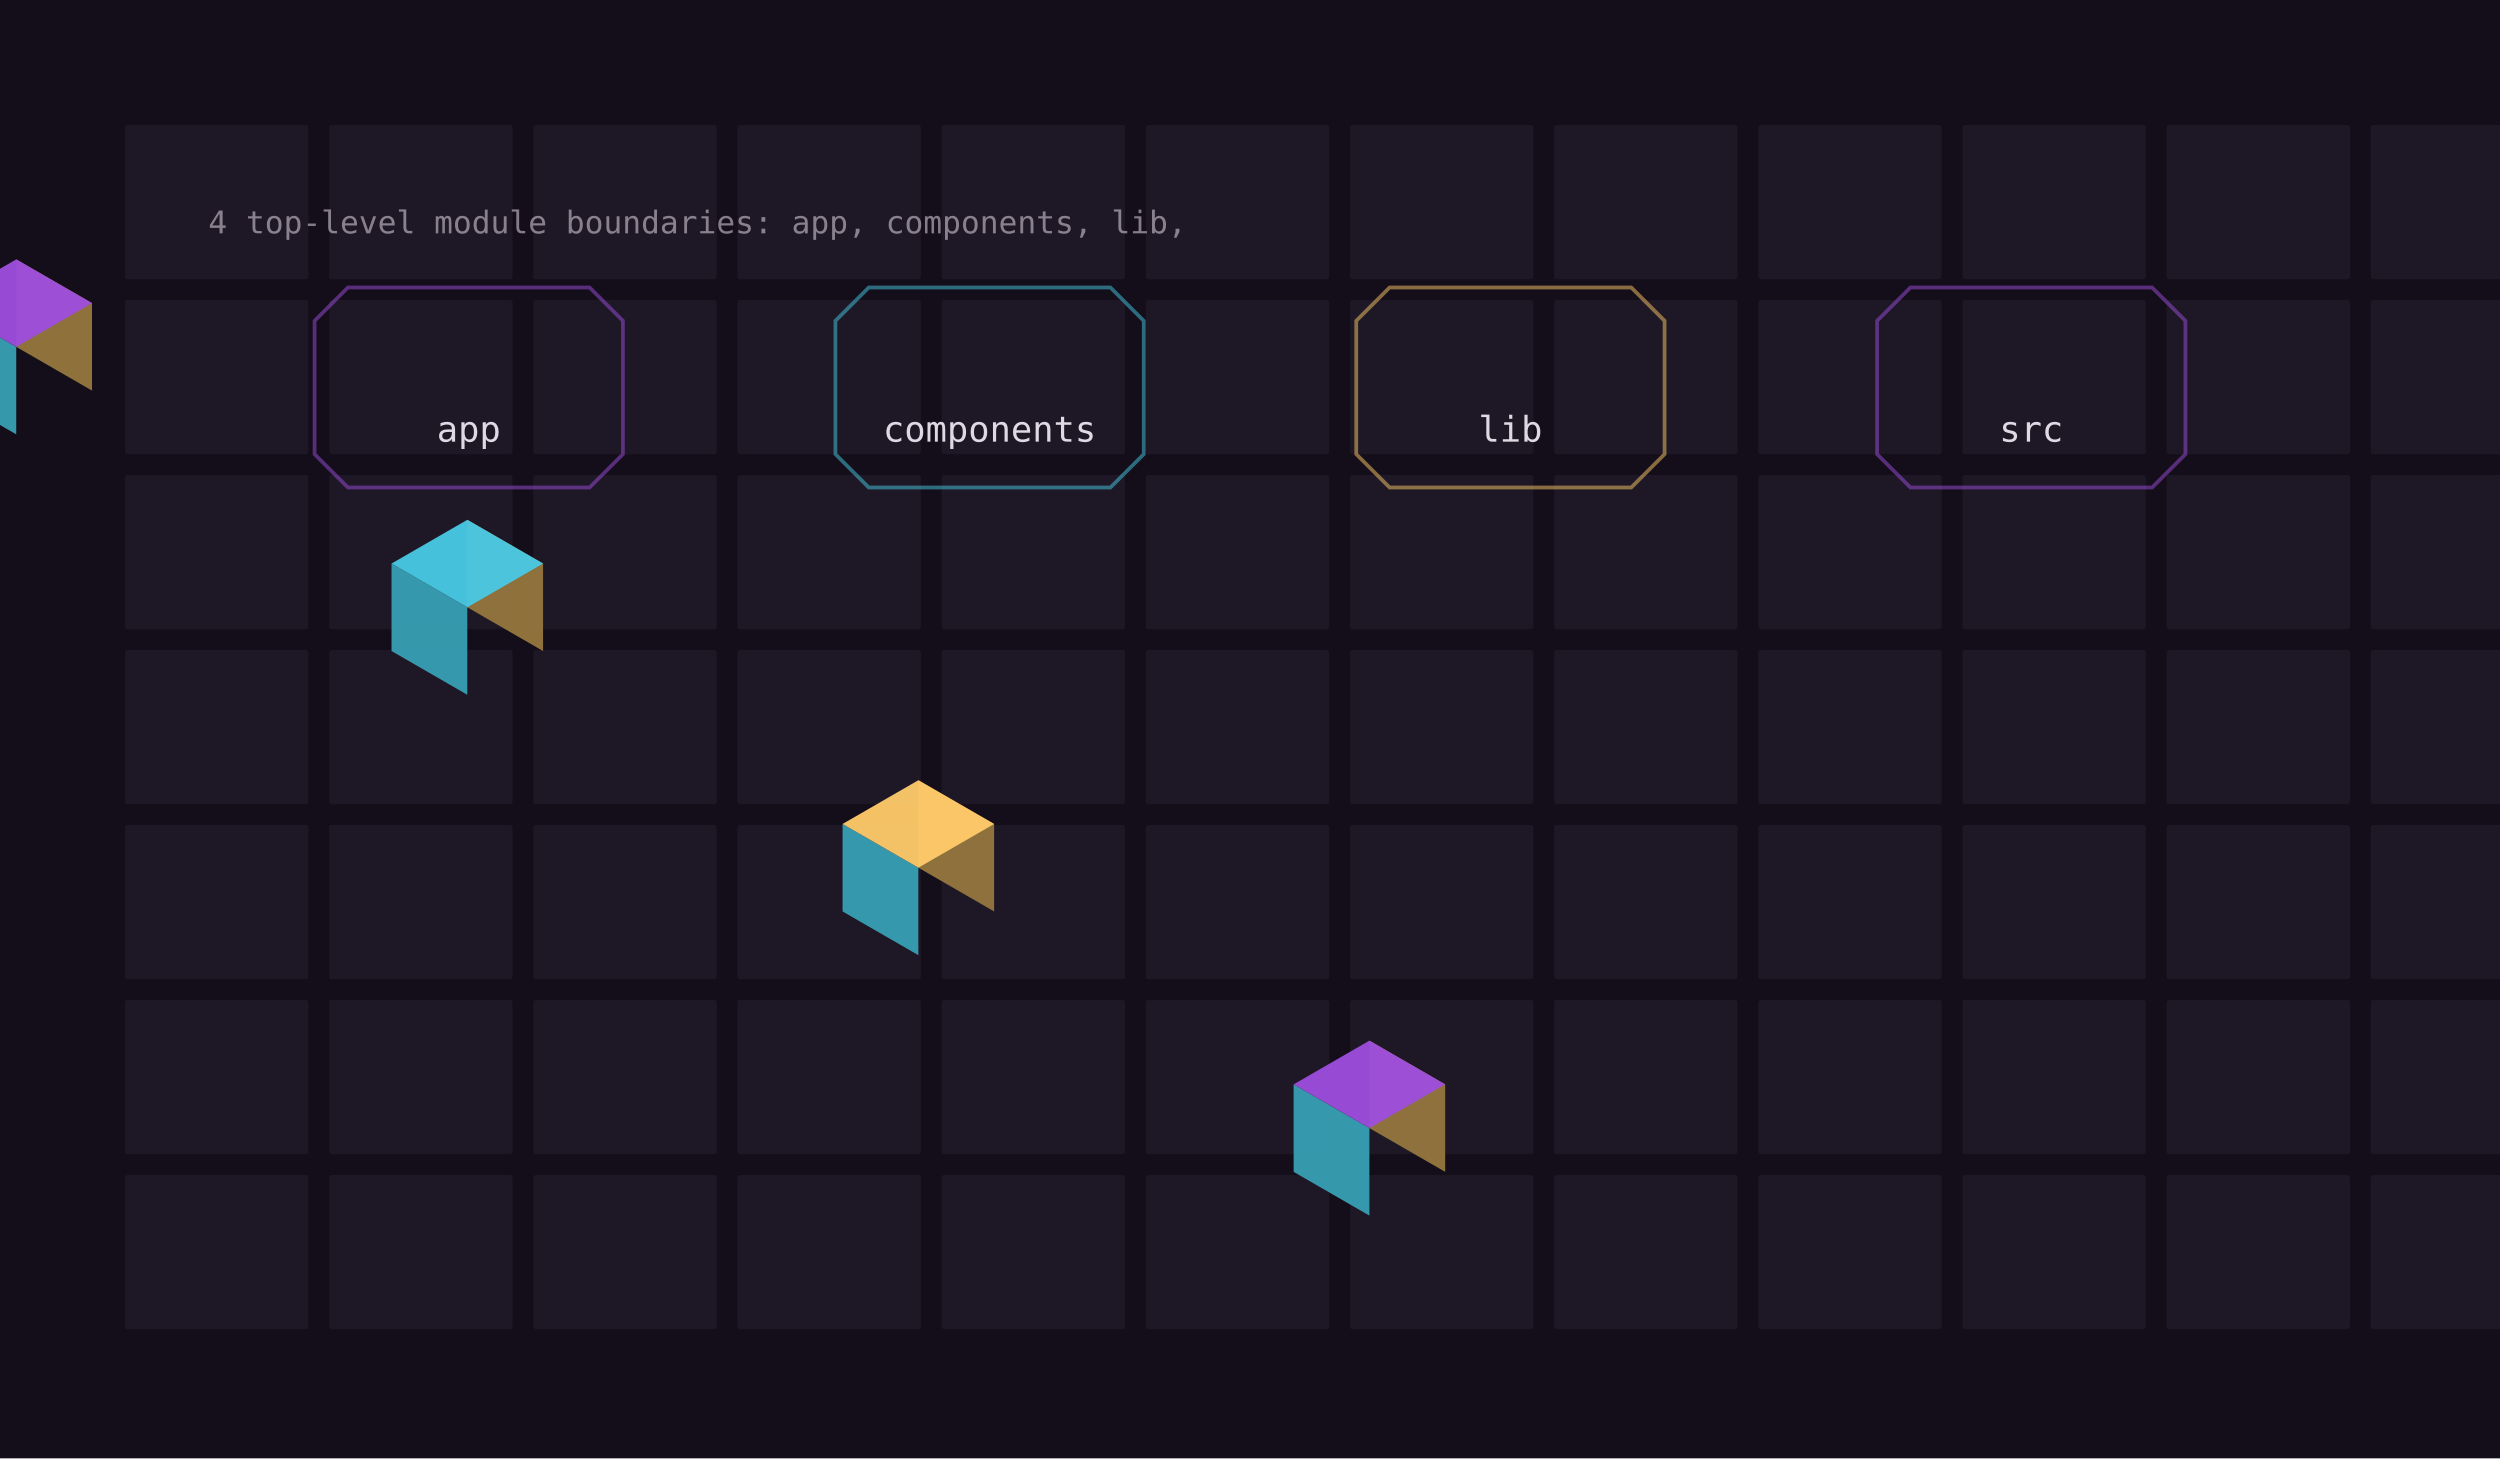
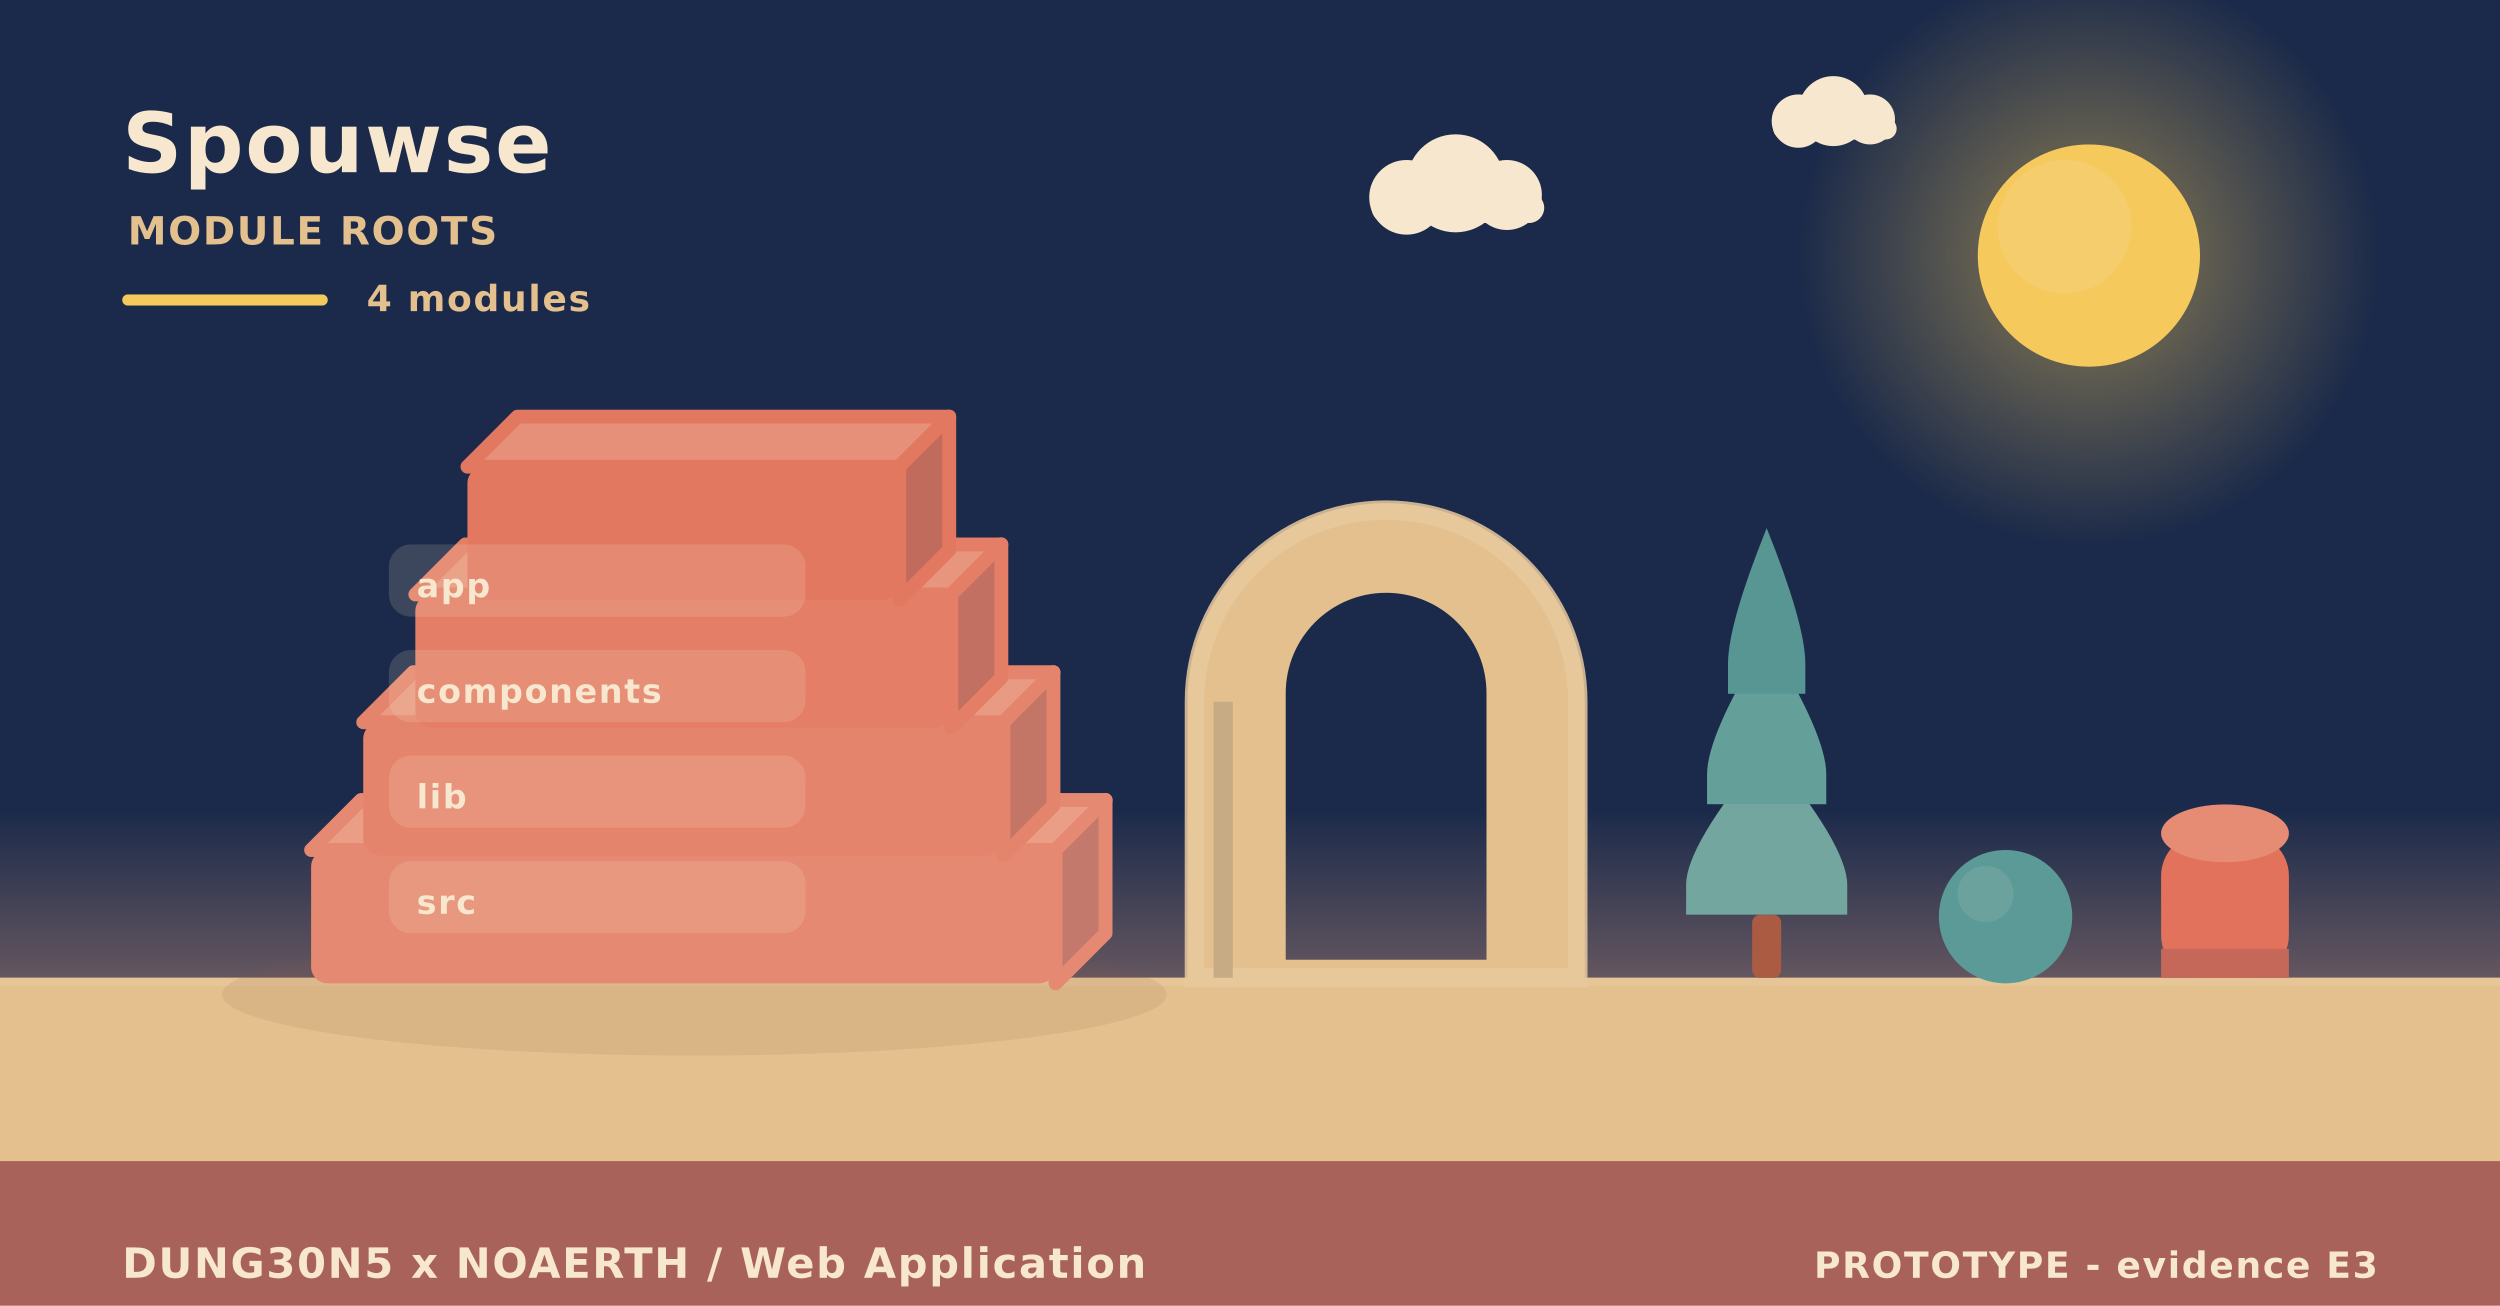
- <svg xmlns="http://www.w3.org/2000/svg" viewBox="0 0 1200 700" width="1200" height="700" role="img" aria-label="Spouwse architecture">
-   <rect width="1200" height="700" fill="#140d1a" />
-   <defs>
-     <linearGradient id="ga" x1="0" y1="0" x2="1" y2="1">
-       <stop offset="0%" stop-color="#9d4edd" />
-       <stop offset="100%" stop-color="#48cae4" />
-     </linearGradient>
-   </defs>
-   <rect x="60.00" y="60.00" width="88.00" height="74.00" rx="1.20" fill="#f4eef8" opacity="0.05" />
-   <rect x="158.00" y="60.00" width="88.00" height="74.00" rx="1.20" fill="#f4eef8" opacity="0.05" />
-   <rect x="256.00" y="60.00" width="88.00" height="74.00" rx="1.20" fill="#f4eef8" opacity="0.05" />
-   <rect x="354.00" y="60.00" width="88.00" height="74.00" rx="1.20" fill="#f4eef8" opacity="0.05" />
-   <rect x="452.00" y="60.00" width="88.00" height="74.00" rx="1.20" fill="#f4eef8" opacity="0.05" />
-   <rect x="550.00" y="60.00" width="88.00" height="74.00" rx="1.20" fill="#f4eef8" opacity="0.05" />
-   <rect x="648.00" y="60.00" width="88.00" height="74.00" rx="1.20" fill="#f4eef8" opacity="0.05" />
-   <rect x="746.00" y="60.00" width="88.00" height="74.00" rx="1.20" fill="#f4eef8" opacity="0.05" />
-   <rect x="844.00" y="60.00" width="88.00" height="74.00" rx="1.20" fill="#f4eef8" opacity="0.05" />
-   <rect x="942.00" y="60.00" width="88.00" height="74.00" rx="1.20" fill="#f4eef8" opacity="0.05" />
-   <rect x="1040.00" y="60.00" width="88.00" height="74.00" rx="1.20" fill="#f4eef8" opacity="0.05" />
-   <rect x="1138.00" y="60.00" width="88.00" height="74.00" rx="1.20" fill="#f4eef8" opacity="0.05" />
-   <rect x="60.00" y="144.00" width="88.00" height="74.00" rx="1.20" fill="#f4eef8" opacity="0.05" />
-   <rect x="158.00" y="144.00" width="88.00" height="74.00" rx="1.20" fill="#f4eef8" opacity="0.05" />
-   <rect x="256.00" y="144.00" width="88.00" height="74.00" rx="1.20" fill="#f4eef8" opacity="0.05" />
-   <rect x="354.00" y="144.00" width="88.00" height="74.00" rx="1.20" fill="#f4eef8" opacity="0.05" />
-   <rect x="452.00" y="144.00" width="88.00" height="74.00" rx="1.20" fill="#f4eef8" opacity="0.05" />
-   <rect x="550.00" y="144.00" width="88.00" height="74.00" rx="1.20" fill="#f4eef8" opacity="0.05" />
-   <rect x="648.00" y="144.00" width="88.00" height="74.00" rx="1.20" fill="#f4eef8" opacity="0.05" />
-   <rect x="746.00" y="144.00" width="88.00" height="74.00" rx="1.20" fill="#f4eef8" opacity="0.05" />
-   <rect x="844.00" y="144.00" width="88.00" height="74.00" rx="1.20" fill="#f4eef8" opacity="0.05" />
-   <rect x="942.00" y="144.00" width="88.00" height="74.00" rx="1.20" fill="#f4eef8" opacity="0.05" />
-   <rect x="1040.00" y="144.00" width="88.00" height="74.00" rx="1.20" fill="#f4eef8" opacity="0.05" />
-   <rect x="1138.00" y="144.00" width="88.00" height="74.00" rx="1.20" fill="#f4eef8" opacity="0.05" />
-   <rect x="60.00" y="228.00" width="88.00" height="74.00" rx="1.20" fill="#f4eef8" opacity="0.05" />
-   <rect x="158.00" y="228.00" width="88.00" height="74.00" rx="1.20" fill="#f4eef8" opacity="0.05" />
-   <rect x="256.00" y="228.00" width="88.00" height="74.00" rx="1.20" fill="#f4eef8" opacity="0.05" />
-   <rect x="354.00" y="228.00" width="88.00" height="74.00" rx="1.20" fill="#f4eef8" opacity="0.05" />
-   <rect x="452.00" y="228.00" width="88.00" height="74.00" rx="1.20" fill="#f4eef8" opacity="0.05" />
-   <rect x="550.00" y="228.00" width="88.00" height="74.00" rx="1.20" fill="#f4eef8" opacity="0.05" />
-   <rect x="648.00" y="228.00" width="88.00" height="74.00" rx="1.20" fill="#f4eef8" opacity="0.05" />
-   <rect x="746.00" y="228.00" width="88.00" height="74.00" rx="1.20" fill="#f4eef8" opacity="0.05" />
-   <rect x="844.00" y="228.00" width="88.00" height="74.00" rx="1.20" fill="#f4eef8" opacity="0.05" />
-   <rect x="942.00" y="228.00" width="88.00" height="74.00" rx="1.20" fill="#f4eef8" opacity="0.05" />
-   <rect x="1040.00" y="228.00" width="88.00" height="74.00" rx="1.20" fill="#f4eef8" opacity="0.05" />
-   <rect x="1138.00" y="228.00" width="88.00" height="74.00" rx="1.20" fill="#f4eef8" opacity="0.05" />
-   <rect x="60.00" y="312.00" width="88.00" height="74.00" rx="1.20" fill="#f4eef8" opacity="0.05" />
-   <rect x="158.00" y="312.00" width="88.00" height="74.00" rx="1.20" fill="#f4eef8" opacity="0.05" />
-   <rect x="256.00" y="312.00" width="88.00" height="74.00" rx="1.20" fill="#f4eef8" opacity="0.05" />
-   <rect x="354.00" y="312.00" width="88.00" height="74.00" rx="1.20" fill="#f4eef8" opacity="0.05" />
-   <rect x="452.00" y="312.00" width="88.00" height="74.00" rx="1.20" fill="#f4eef8" opacity="0.05" />
-   <rect x="550.00" y="312.00" width="88.00" height="74.00" rx="1.20" fill="#f4eef8" opacity="0.05" />
-   <rect x="648.00" y="312.00" width="88.00" height="74.00" rx="1.20" fill="#f4eef8" opacity="0.05" />
-   <rect x="746.00" y="312.00" width="88.00" height="74.00" rx="1.20" fill="#f4eef8" opacity="0.05" />
-   <rect x="844.00" y="312.00" width="88.00" height="74.00" rx="1.20" fill="#f4eef8" opacity="0.05" />
-   <rect x="942.00" y="312.00" width="88.00" height="74.00" rx="1.20" fill="#f4eef8" opacity="0.05" />
-   <rect x="1040.00" y="312.00" width="88.00" height="74.00" rx="1.20" fill="#f4eef8" opacity="0.05" />
-   <rect x="1138.00" y="312.00" width="88.00" height="74.00" rx="1.20" fill="#f4eef8" opacity="0.05" />
-   <rect x="60.00" y="396.00" width="88.00" height="74.00" rx="1.20" fill="#f4eef8" opacity="0.05" />
-   <rect x="158.00" y="396.00" width="88.00" height="74.00" rx="1.20" fill="#f4eef8" opacity="0.05" />
-   <rect x="256.00" y="396.00" width="88.00" height="74.00" rx="1.20" fill="#f4eef8" opacity="0.05" />
-   <rect x="354.00" y="396.00" width="88.00" height="74.00" rx="1.20" fill="#f4eef8" opacity="0.05" />
-   <rect x="452.00" y="396.00" width="88.00" height="74.00" rx="1.20" fill="#f4eef8" opacity="0.05" />
-   <rect x="550.00" y="396.00" width="88.00" height="74.00" rx="1.20" fill="#f4eef8" opacity="0.05" />
-   <rect x="648.00" y="396.00" width="88.00" height="74.00" rx="1.20" fill="#f4eef8" opacity="0.05" />
-   <rect x="746.00" y="396.00" width="88.00" height="74.00" rx="1.20" fill="#f4eef8" opacity="0.05" />
-   <rect x="844.00" y="396.00" width="88.00" height="74.00" rx="1.20" fill="#f4eef8" opacity="0.05" />
-   <rect x="942.00" y="396.00" width="88.00" height="74.00" rx="1.20" fill="#f4eef8" opacity="0.05" />
-   <rect x="1040.00" y="396.00" width="88.00" height="74.00" rx="1.20" fill="#f4eef8" opacity="0.05" />
-   <rect x="1138.00" y="396.00" width="88.00" height="74.00" rx="1.20" fill="#f4eef8" opacity="0.05" />
-   <rect x="60.00" y="480.00" width="88.00" height="74.00" rx="1.20" fill="#f4eef8" opacity="0.05" />
-   <rect x="158.00" y="480.00" width="88.00" height="74.00" rx="1.20" fill="#f4eef8" opacity="0.05" />
-   <rect x="256.00" y="480.00" width="88.00" height="74.00" rx="1.20" fill="#f4eef8" opacity="0.05" />
-   <rect x="354.00" y="480.00" width="88.00" height="74.00" rx="1.20" fill="#f4eef8" opacity="0.05" />
-   <rect x="452.00" y="480.00" width="88.00" height="74.00" rx="1.20" fill="#f4eef8" opacity="0.05" />
-   <rect x="550.00" y="480.00" width="88.00" height="74.00" rx="1.20" fill="#f4eef8" opacity="0.05" />
-   <rect x="648.00" y="480.00" width="88.00" height="74.00" rx="1.20" fill="#f4eef8" opacity="0.05" />
-   <rect x="746.00" y="480.00" width="88.00" height="74.00" rx="1.20" fill="#f4eef8" opacity="0.05" />
-   <rect x="844.00" y="480.00" width="88.00" height="74.00" rx="1.20" fill="#f4eef8" opacity="0.05" />
-   <rect x="942.00" y="480.00" width="88.00" height="74.00" rx="1.20" fill="#f4eef8" opacity="0.05" />
-   <rect x="1040.00" y="480.00" width="88.00" height="74.00" rx="1.20" fill="#f4eef8" opacity="0.05" />
-   <rect x="1138.00" y="480.00" width="88.00" height="74.00" rx="1.20" fill="#f4eef8" opacity="0.05" />
-   <rect x="60.00" y="564.00" width="88.00" height="74.00" rx="1.20" fill="#f4eef8" opacity="0.05" />
-   <rect x="158.00" y="564.00" width="88.00" height="74.00" rx="1.20" fill="#f4eef8" opacity="0.05" />
-   <rect x="256.00" y="564.00" width="88.00" height="74.00" rx="1.20" fill="#f4eef8" opacity="0.05" />
-   <rect x="354.00" y="564.00" width="88.00" height="74.00" rx="1.20" fill="#f4eef8" opacity="0.05" />
-   <rect x="452.00" y="564.00" width="88.00" height="74.00" rx="1.20" fill="#f4eef8" opacity="0.05" />
-   <rect x="550.00" y="564.00" width="88.00" height="74.00" rx="1.20" fill="#f4eef8" opacity="0.05" />
-   <rect x="648.00" y="564.00" width="88.00" height="74.00" rx="1.20" fill="#f4eef8" opacity="0.05" />
-   <rect x="746.00" y="564.00" width="88.00" height="74.00" rx="1.20" fill="#f4eef8" opacity="0.05" />
-   <rect x="844.00" y="564.00" width="88.00" height="74.00" rx="1.20" fill="#f4eef8" opacity="0.05" />
-   <rect x="942.00" y="564.00" width="88.00" height="74.00" rx="1.20" fill="#f4eef8" opacity="0.05" />
-   <rect x="1040.00" y="564.00" width="88.00" height="74.00" rx="1.20" fill="#f4eef8" opacity="0.05" />
-   <rect x="1138.00" y="564.00" width="88.00" height="74.00" rx="1.20" fill="#f4eef8" opacity="0.05" />
-   <path d="M167.00,138.00 H283.00 L299.00,154.00 V218.00 L283.00,234.00 H167.00 L151.00,218.00 V154.00 Z" fill="none" stroke="rgba(157,78,221,0.550)" stroke-width="1.80" opacity="0.90" />
-   <polygon points="7.79,166.50 44.17,187.50 44.17,145.50 7.79,124.50" fill="#94763d" opacity="0.95" />
-   <polygon points="-28.58,187.50 7.79,208.50 7.79,166.50 -28.58,145.50" fill="#389eb2" opacity="0.95" />
-   <polygon points="7.79,124.50 44.17,145.50 7.79,166.50 -28.58,145.50" fill="#9d4edd" opacity="0.95" />
-   <text x="225" y="212" font-family="ui-monospace,Menlo,monospace" font-size="17" fill="rgba(244,238,248,0.900)" text-anchor="middle">app</text>
-   <path d="M417.00,138.00 H533.00 L549.00,154.00 V218.00 L533.00,234.00 H417.00 L401.00,218.00 V154.00 Z" fill="none" stroke="rgba(72,202,228,0.550)" stroke-width="1.80" opacity="0.90" />
-   <polygon points="224.30,291.50 260.67,312.50 260.67,270.50 224.30,249.50" fill="#94763d" opacity="0.95" />
-   <polygon points="187.93,312.50 224.30,333.50 224.30,291.50 187.93,270.50" fill="#389eb2" opacity="0.95" />
-   <polygon points="224.30,249.50 260.67,270.50 224.30,291.50 187.93,270.50" fill="#48cae4" opacity="0.95" />
-   <text x="475" y="212" font-family="ui-monospace,Menlo,monospace" font-size="17" fill="rgba(244,238,248,0.900)" text-anchor="middle">components</text>
-   <path d="M667.00,138.00 H783.00 L799.00,154.00 V218.00 L783.00,234.00 H667.00 L651.00,218.00 V154.00 Z" fill="none" stroke="rgba(255,203,105,0.550)" stroke-width="1.80" opacity="0.90" />
-   <polygon points="440.81,416.50 477.18,437.50 477.18,395.50 440.81,374.50" fill="#94763d" opacity="0.95" />
-   <polygon points="404.43,437.50 440.81,458.50 440.81,416.50 404.43,395.50" fill="#389eb2" opacity="0.95" />
-   <polygon points="440.81,374.50 477.18,395.50 440.81,416.50 404.43,395.50" fill="#ffcb69" opacity="0.95" />
-   <text x="725" y="212" font-family="ui-monospace,Menlo,monospace" font-size="17" fill="rgba(244,238,248,0.900)" text-anchor="middle">lib</text>
-   <path d="M917.00,138.00 H1033.00 L1049.00,154.00 V218.00 L1033.00,234.00 H917.00 L901.00,218.00 V154.00 Z" fill="none" stroke="rgba(157,78,221,0.550)" stroke-width="1.80" opacity="0.90" />
-   <polygon points="657.31,541.50 693.69,562.50 693.69,520.50 657.31,499.50" fill="#94763d" opacity="0.95" />
-   <polygon points="620.94,562.50 657.31,583.50 657.31,541.50 620.94,520.50" fill="#389eb2" opacity="0.95" />
-   <polygon points="657.31,499.50 693.69,520.50 657.31,541.50 620.94,520.50" fill="#9d4edd" opacity="0.95" />
-   <text x="975" y="212" font-family="ui-monospace,Menlo,monospace" font-size="17" fill="rgba(244,238,248,0.900)" text-anchor="middle">src</text>
-   <text x="100" y="112" font-family="ui-monospace,Menlo,monospace" font-size="15" fill="rgba(244,238,248,0.500)">4 top-level module boundaries: app, components, lib,</text>
+ <svg xmlns="http://www.w3.org/2000/svg" width="900" height="470" viewBox="0 0 900 470" role="img" aria-label="Spouwse - how it is built">
+   <linearGradient id="skya" x1="0" y1="0" x2="0" y2="1">
+     <stop offset="0" stop-color="#1b2a4a" />
+     <stop offset="0.62" stop-color="#1b2a4a" />
+     <stop offset="1" stop-color="#f3ad8a" />
+   </linearGradient>
+   <rect width="900" height="470" fill="url(#skya)" />
+   <radialGradient id="suna">
+     <stop offset="0.35" stop-color="#f5c95c" stop-opacity="0.34" />
+     <stop offset="1" stop-color="#f5c95c" stop-opacity="0" />
+   </radialGradient>
+   <circle cx="752" cy="92" r="104" fill="url(#suna)" />
+   <circle cx="752" cy="92" r="40" fill="#f5c95c" />
+   <circle cx="743.2" cy="81.6" r="24" fill="#f5d27e" opacity="0.5" />
+   <g>
+     <circle cx="524" cy="66" r="17.64" fill="#f6e7ce" />
+     <circle cx="506.36" cy="71.04" r="13.44" fill="#f6e7ce" />
+     <circle cx="542.48" cy="70.2" r="12.6" fill="#f6e7ce" />
+     <rect x="493.76" y="69.36" width="62.16" height="10.92" rx="5.46" fill="#f6e7ce" />
+   </g>
+   <g>
+     <circle cx="660" cy="40" r="12.6" fill="#f6e7ce" />
+     <circle cx="647.4" cy="43.6" r="9.6" fill="#f6e7ce" />
+     <circle cx="673.2" cy="43" r="9" fill="#f6e7ce" />
+     <rect x="638.4" y="42.4" width="44.4" height="7.8" rx="3.9" fill="#f6e7ce" />
+   </g>
+   <rect x="0" y="352" width="900" height="118" fill="#e3c08d" />
+   <rect x="0" y="352" width="900" height="3" fill="#e6c596" />
+   <text x="44" y="62" font-family="Verdana,DejaVu Sans,sans-serif" font-size="30" font-weight="700" letter-spacing="0.6" fill="#f6e7ce" text-anchor="start">Spouwse</text>
+   <text x="46" y="88" font-family="Verdana,DejaVu Sans,sans-serif" font-size="14" font-weight="700" letter-spacing="0.6" fill="#e3c08d" text-anchor="start">MODULE ROOTS</text>
+   <rect x="44" y="106" width="74" height="4" rx="2" fill="#f5c95c" />
+   <text x="132" y="112" font-family="Verdana,DejaVu Sans,sans-serif" font-size="13" font-weight="700" letter-spacing="0.6" fill="#e3c08d" text-anchor="start">4 modules</text>
+   <ellipse cx="250" cy="358" rx="170" ry="22" fill="rgba(138,90,68,0.11)" />
+   <path d="M112,306 L380,306 L398,288 L130,288 Z" fill="#ea9e86" stroke="#e68972" stroke-width="5" stroke-linejoin="round" />
+   <path d="M380,306 L398,288 L398,336 L380,354 Z" fill="#c3796b" stroke="#e68972" stroke-width="5" stroke-linejoin="round" />
+   <rect x="112" y="306" width="268" height="48" rx="6" fill="#e68972" />
+   <path d="M130.76,260 L361.24,260 L379.24,242 L148.76,242 Z" fill="#e99a82" stroke="#e5846c" stroke-width="5" stroke-linejoin="round" />
+   <path d="M361.24,260 L379.24,242 L379.24,290 L361.24,308 Z" fill="#c37566" stroke="#e5846c" stroke-width="5" stroke-linejoin="round" />
+   <rect x="130.76" y="260" width="230.48" height="48" rx="6" fill="#e5846c" />
+   <path d="M149.52,214 L342.48,214 L360.48,196 L167.52,196 Z" fill="#e8957d" stroke="#e47e66" stroke-width="5" stroke-linejoin="round" />
+   <path d="M342.48,214 L360.48,196 L360.48,244 L342.48,262 Z" fill="#c27061" stroke="#e47e66" stroke-width="5" stroke-linejoin="round" />
+   <rect x="149.52" y="214" width="192.96" height="48" rx="6" fill="#e47e66" />
+   <path d="M168.28,168 L323.72,168 L341.72,150 L186.28,150 Z" fill="#e79079" stroke="#e37861" stroke-width="5" stroke-linejoin="round" />
+   <path d="M323.72,168 L341.72,150 L341.72,198 L323.72,216 Z" fill="#c16b5d" stroke="#e37861" stroke-width="5" stroke-linejoin="round" />
+   <rect x="168.28" y="168" width="155.44" height="48" rx="6" fill="#e37861" />
+   <rect x="140" y="196" width="150" height="26" rx="8" fill="rgba(246,231,206,0.16)" opacity="0.94" />
+   <text x="150" y="215" font-family="Verdana,DejaVu Sans,sans-serif" font-size="12" font-weight="700" letter-spacing="0.6" fill="#f6e7ce" text-anchor="start">app</text>
+   <rect x="140" y="234" width="150" height="26" rx="8" fill="rgba(246,231,206,0.16)" opacity="0.94" />
+   <text x="150" y="253" font-family="Verdana,DejaVu Sans,sans-serif" font-size="12" font-weight="700" letter-spacing="0.6" fill="#f6e7ce" text-anchor="start">components</text>
+   <rect x="140" y="272" width="150" height="26" rx="8" fill="rgba(246,231,206,0.16)" opacity="0.94" />
+   <text x="150" y="291" font-family="Verdana,DejaVu Sans,sans-serif" font-size="12" font-weight="700" letter-spacing="0.6" fill="#f6e7ce" text-anchor="start">lib</text>
+   <rect x="140" y="310" width="150" height="26" rx="8" fill="rgba(246,231,206,0.16)" opacity="0.94" />
+   <text x="150" y="329" font-family="Verdana,DejaVu Sans,sans-serif" font-size="12" font-weight="700" letter-spacing="0.6" fill="#f6e7ce" text-anchor="start">src</text>
+   <path d="M430,352 L430,252.64 A69,69 0 0 1 568,252.64 L568,352 Z M460.36,348 L460.36,249.55 A38.64,38.64 0 0 1 537.64,249.55 L537.64,348 Z" fill="#e3c08d" fill-rule="evenodd" stroke="#e3c08d" stroke-width="5" stroke-linejoin="round" />
+   <path d="M430,352 L430,252.64 A69,69 0 0 1 568,252.64 L568,352 Z" fill="none" stroke="#e8c99d" stroke-width="7" stroke-linecap="round" opacity="0.85" />
+   <rect x="436.9" y="252.64" width="6.9" height="99.36" fill="#c7ab84" />
+   <rect x="630.78" y="329.28" width="10.44" height="22.72" rx="2.9" fill="#ac5b43" />
+   <path d="M636,269.64 Q607,304.23 607,318.54 Q607,329.28 607,329.28 L665,329.28 Q665,329.28 665,318.54 Q665,304.23 636,269.64 Z" fill="#74a6a0" />
+   <path d="M636,229.88 Q614.54,264.47 614.54,278.78 Q614.54,289.52 614.54,289.52 L657.46,289.52 Q657.46,289.52 657.46,278.78 Q657.46,264.47 636,229.88 Z" fill="#649f9a" />
+   <path d="M636,190.12 Q622.08,224.71 622.08,239.02 Q622.08,249.76 622.08,249.76 L649.92,249.76 Q649.92,249.76 649.92,239.02 Q649.92,224.71 636,190.12 Z" fill="#589694" />
+   <circle cx="722" cy="330" r="24" fill="#5b9a97" />
+   <circle cx="714.8" cy="321.84" r="10.08" fill="#7aa9a2" opacity="0.55" />
+   <rect x="778" y="300" width="46" height="52" rx="15.33" fill="#e2725b" />
+   <ellipse cx="801" cy="300" rx="23" ry="10.4" fill="#e68c74" />
+   <rect x="778" y="341.6" width="46" height="10.4" fill="#c66859" />
+   <rect x="0" y="418" width="900" height="52" rx="0" fill="#a65c56" opacity="0.94" />
+   <text x="44" y="460" font-family="Verdana,DejaVu Sans,sans-serif" font-size="15" font-weight="700" letter-spacing="0.6" fill="#f6e7ce" text-anchor="start">DUNG30N5 x NOAERTH  /  Web Application</text>
+   <text x="856" y="460" font-family="Verdana,DejaVu Sans,sans-serif" font-size="13" font-weight="700" letter-spacing="0.6" fill="#f6e7ce" text-anchor="end">PROTOTYPE  -  evidence E3</text>
</svg>
